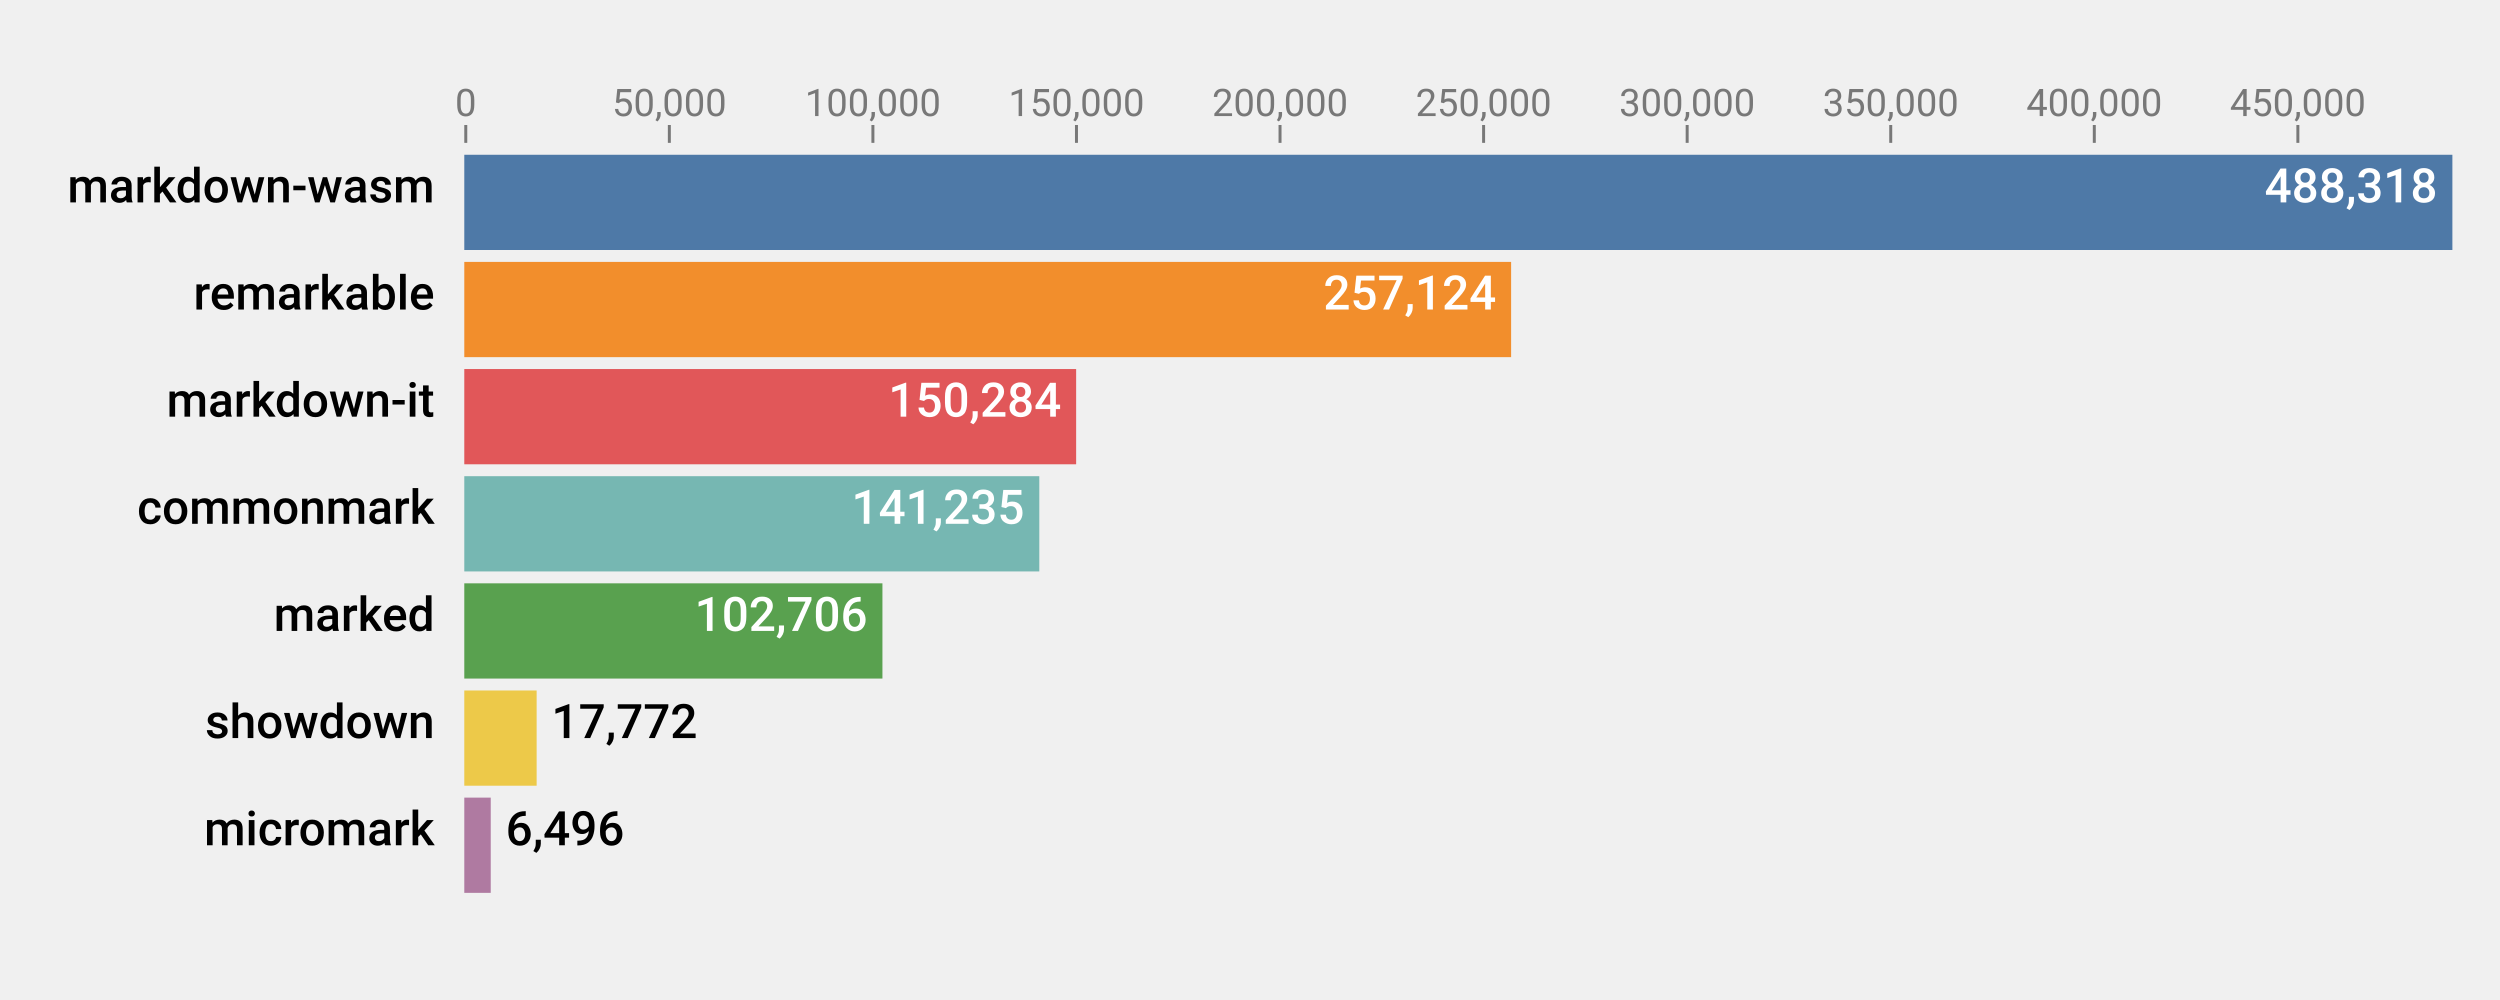
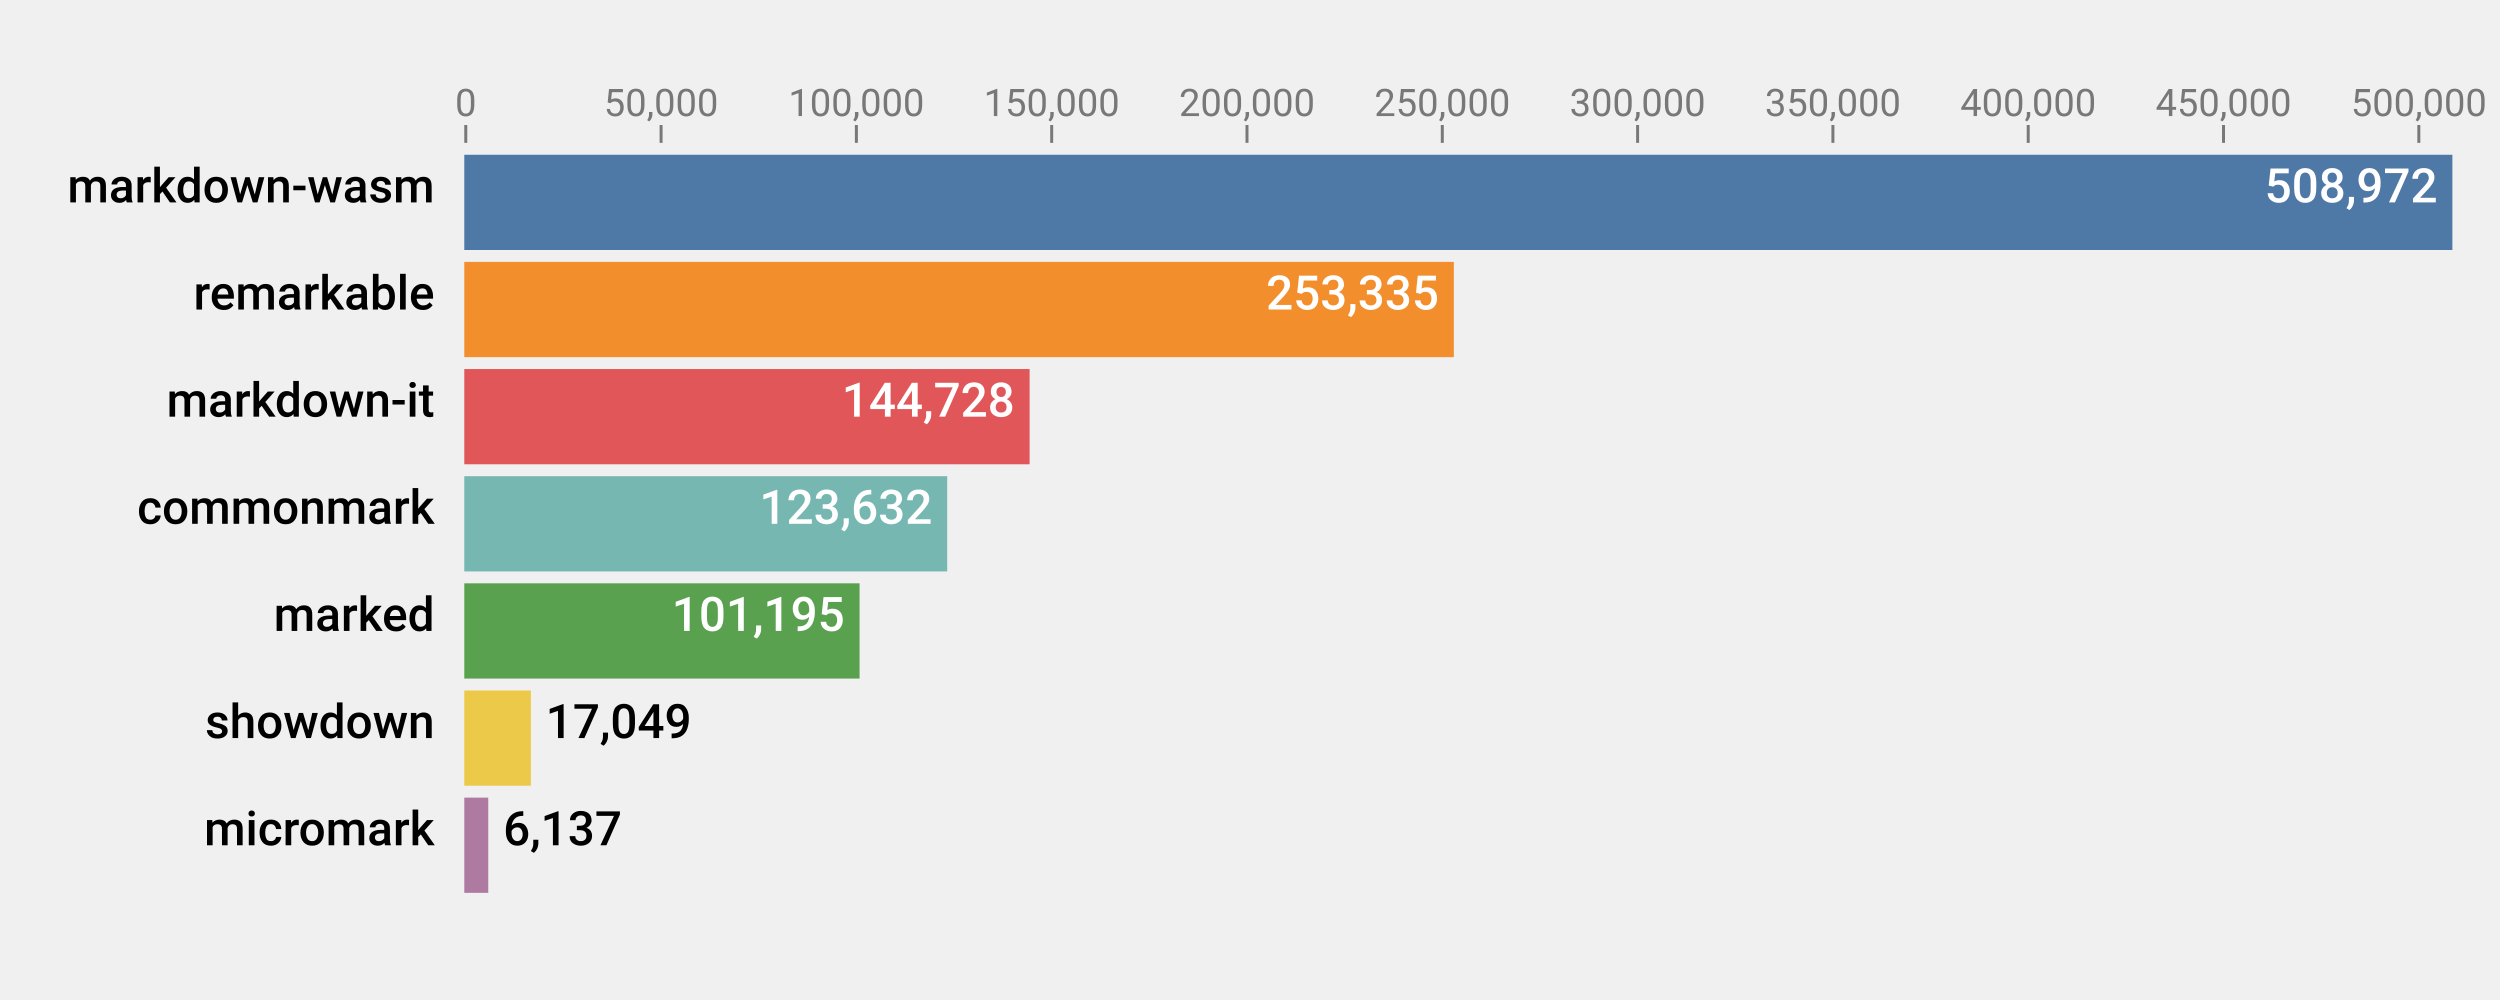
<svg xmlns="http://www.w3.org/2000/svg" width="840" height="336" font-family="system-ui,-apple-system,&quot;Segoe UI&quot;,Roboto,&quot;Helvetica Neue&quot;,&quot;Noto Sans&quot;,&quot;Liberation Sans&quot;,Arial,sans-serif" font-size="16">
  <g font-weight="500" text-anchor="end">
    <text x="156" y="68" alignment-baseline="central" dx="-10">markdown-wasm</text>
    <text x="156" y="104" alignment-baseline="central" dx="-10">remarkable</text>
    <text x="156" y="140" alignment-baseline="central" dx="-10">markdown-it</text>
    <text x="156" y="176" alignment-baseline="central" dx="-10">commonmark</text>
    <text x="156" y="212" alignment-baseline="central" dx="-10">marked</text>
    <text x="156" y="248" alignment-baseline="central" dx="-10">showdown</text>
    <text x="156" y="284" alignment-baseline="central" dx="-10">micromark</text>
  </g>
  <path fill="#4e79a7" d="M156 52h668v32H156z" />
-   <path fill="#f28e2c" d="M156 88h351.736v32H156z" />
-   <path fill="#e15759" d="M156 124h205.583v32H156z" />
-   <path fill="#76b7b2" d="M156 160h193.204v32H156z" />
-   <path fill="#59a14f" d="M156 196h140.499v32H156z" />
-   <path fill="#edc949" d="M156 232h24.311v32H156z" />
-   <path fill="#af7aa1" d="M156 268h8.886v32H156z" />
+   <path fill="#f28e2c" d="M156 88h332.49v32H156z" />
+   <path fill="#e15759" d="M156 124h189.948v32H156z" />
+   <path fill="#76b7b2" d="M156 160h162.261v32H156z" />
+   <path fill="#59a14f" d="M156 196h132.814v32H156z" />
+   <path fill="#edc949" d="M156 232h22.375v32H156z" />
+   <path fill="#af7aa1" d="M156 268h8.054v32H156z" />
  <g fill="#fff" font-weight="500" text-anchor="end">
-     <text x="824" y="68" alignment-baseline="central" dx="-5">488,318</text>
-     <text x="507.736" y="104" alignment-baseline="central" dx="-5">257,124</text>
-     <text x="361.583" y="140" alignment-baseline="central" dx="-5">150,284</text>
-     <text x="349.204" y="176" alignment-baseline="central" dx="-5">141,235</text>
-     <text x="296.499" y="212" alignment-baseline="central" dx="-5">102,706</text>
-     <text x="180.311" y="248" fill="#000" alignment-baseline="central" dx="5" text-anchor="start">17,772</text>
-     <text x="164.886" y="284" fill="#000" alignment-baseline="central" dx="5" text-anchor="start">6,496</text>
+     <text x="824" y="68" alignment-baseline="central" dx="-5">508,972</text>
+     <text x="488.49" y="104" alignment-baseline="central" dx="-5">253,335</text>
+     <text x="345.948" y="140" alignment-baseline="central" dx="-5">144,728</text>
+     <text x="318.261" y="176" alignment-baseline="central" dx="-5">123,632</text>
+     <text x="288.814" y="212" alignment-baseline="central" dx="-5">101,195</text>
+     <text x="178.375" y="248" fill="#000" alignment-baseline="central" dx="5" text-anchor="start">17,049</text>
+     <text x="164.054" y="284" fill="#000" alignment-baseline="central" dx="5" text-anchor="start">6,137</text>
  </g>
  <g fill="none" font-size="12.8" opacity=".5" text-anchor="middle">
    <g class="tick" opacity="1">
      <path stroke="currentColor" d="M156.5 48v-6" />
      <text y="-9" fill="currentColor" dy="0em" transform="translate(156.5 48)">0</text>
    </g>
    <g class="tick" opacity="1">
-       <path stroke="currentColor" d="M224.898 48v-6" />
-       <text y="-9" fill="currentColor" dy="0em" transform="translate(224.898 48)">50,000</text>
+       <path stroke="currentColor" d="M222.123 48v-6" />
+       <text y="-9" fill="currentColor" dy="0em" transform="translate(222.123 48)">50,000</text>
    </g>
    <g class="tick" opacity="1">
-       <path stroke="currentColor" d="M293.296 48v-6" />
-       <text y="-9" fill="currentColor" dy="0em" transform="translate(293.296 48)">100,000</text>
+       <path stroke="currentColor" d="M287.745 48v-6" />
+       <text y="-9" fill="currentColor" dy="0em" transform="translate(287.745 48)">100,000</text>
    </g>
    <g class="tick" opacity="1">
-       <path stroke="currentColor" d="M361.694 48v-6" />
-       <text y="-9" fill="currentColor" dy="0em" transform="translate(361.694 48)">150,000</text>
+       <path stroke="currentColor" d="M353.368 48v-6" />
+       <text y="-9" fill="currentColor" dy="0em" transform="translate(353.368 48)">150,000</text>
    </g>
    <g class="tick" opacity="1">
-       <path stroke="currentColor" d="M430.092 48v-6" />
-       <text y="-9" fill="currentColor" dy="0em" transform="translate(430.092 48)">200,000</text>
+       <path stroke="currentColor" d="M418.99 48v-6" />
+       <text y="-9" fill="currentColor" dy="0em" transform="translate(418.99 48)">200,000</text>
    </g>
    <g class="tick" opacity="1">
-       <path stroke="currentColor" d="M498.49 48v-6" />
-       <text y="-9" fill="currentColor" dy="0em" transform="translate(498.49 48)">250,000</text>
+       <path stroke="currentColor" d="M484.613 48v-6" />
+       <text y="-9" fill="currentColor" dy="0em" transform="translate(484.613 48)">250,000</text>
    </g>
    <g class="tick" opacity="1">
-       <path stroke="currentColor" d="M566.889 48v-6" />
-       <text y="-9" fill="currentColor" dy="0em" transform="translate(566.889 48)">300,000</text>
+       <path stroke="currentColor" d="M550.235 48v-6" />
+       <text y="-9" fill="currentColor" dy="0em" transform="translate(550.235 48)">300,000</text>
    </g>
    <g class="tick" opacity="1">
-       <path stroke="currentColor" d="M635.287 48v-6" />
-       <text y="-9" fill="currentColor" dy="0em" transform="translate(635.287 48)">350,000</text>
+       <path stroke="currentColor" d="M615.858 48v-6" />
+       <text y="-9" fill="currentColor" dy="0em" transform="translate(615.858 48)">350,000</text>
    </g>
    <g class="tick" opacity="1">
-       <path stroke="currentColor" d="M703.685 48v-6" />
-       <text y="-9" fill="currentColor" dy="0em" transform="translate(703.685 48)">400,000</text>
+       <path stroke="currentColor" d="M681.48 48v-6" />
+       <text y="-9" fill="currentColor" dy="0em" transform="translate(681.48 48)">400,000</text>
    </g>
    <g class="tick" opacity="1">
-       <path stroke="currentColor" d="M772.083 48v-6" />
-       <text y="-9" fill="currentColor" dy="0em" transform="translate(772.083 48)">450,000</text>
+       <path stroke="currentColor" d="M747.103 48v-6" />
+       <text y="-9" fill="currentColor" dy="0em" transform="translate(747.103 48)">450,000</text>
+     </g>
+     <g class="tick" opacity="1">
+       <path stroke="currentColor" d="M812.725 48v-6" />
+       <text y="-9" fill="currentColor" dy="0em" transform="translate(812.725 48)">500,000</text>
    </g>
  </g>
</svg>
